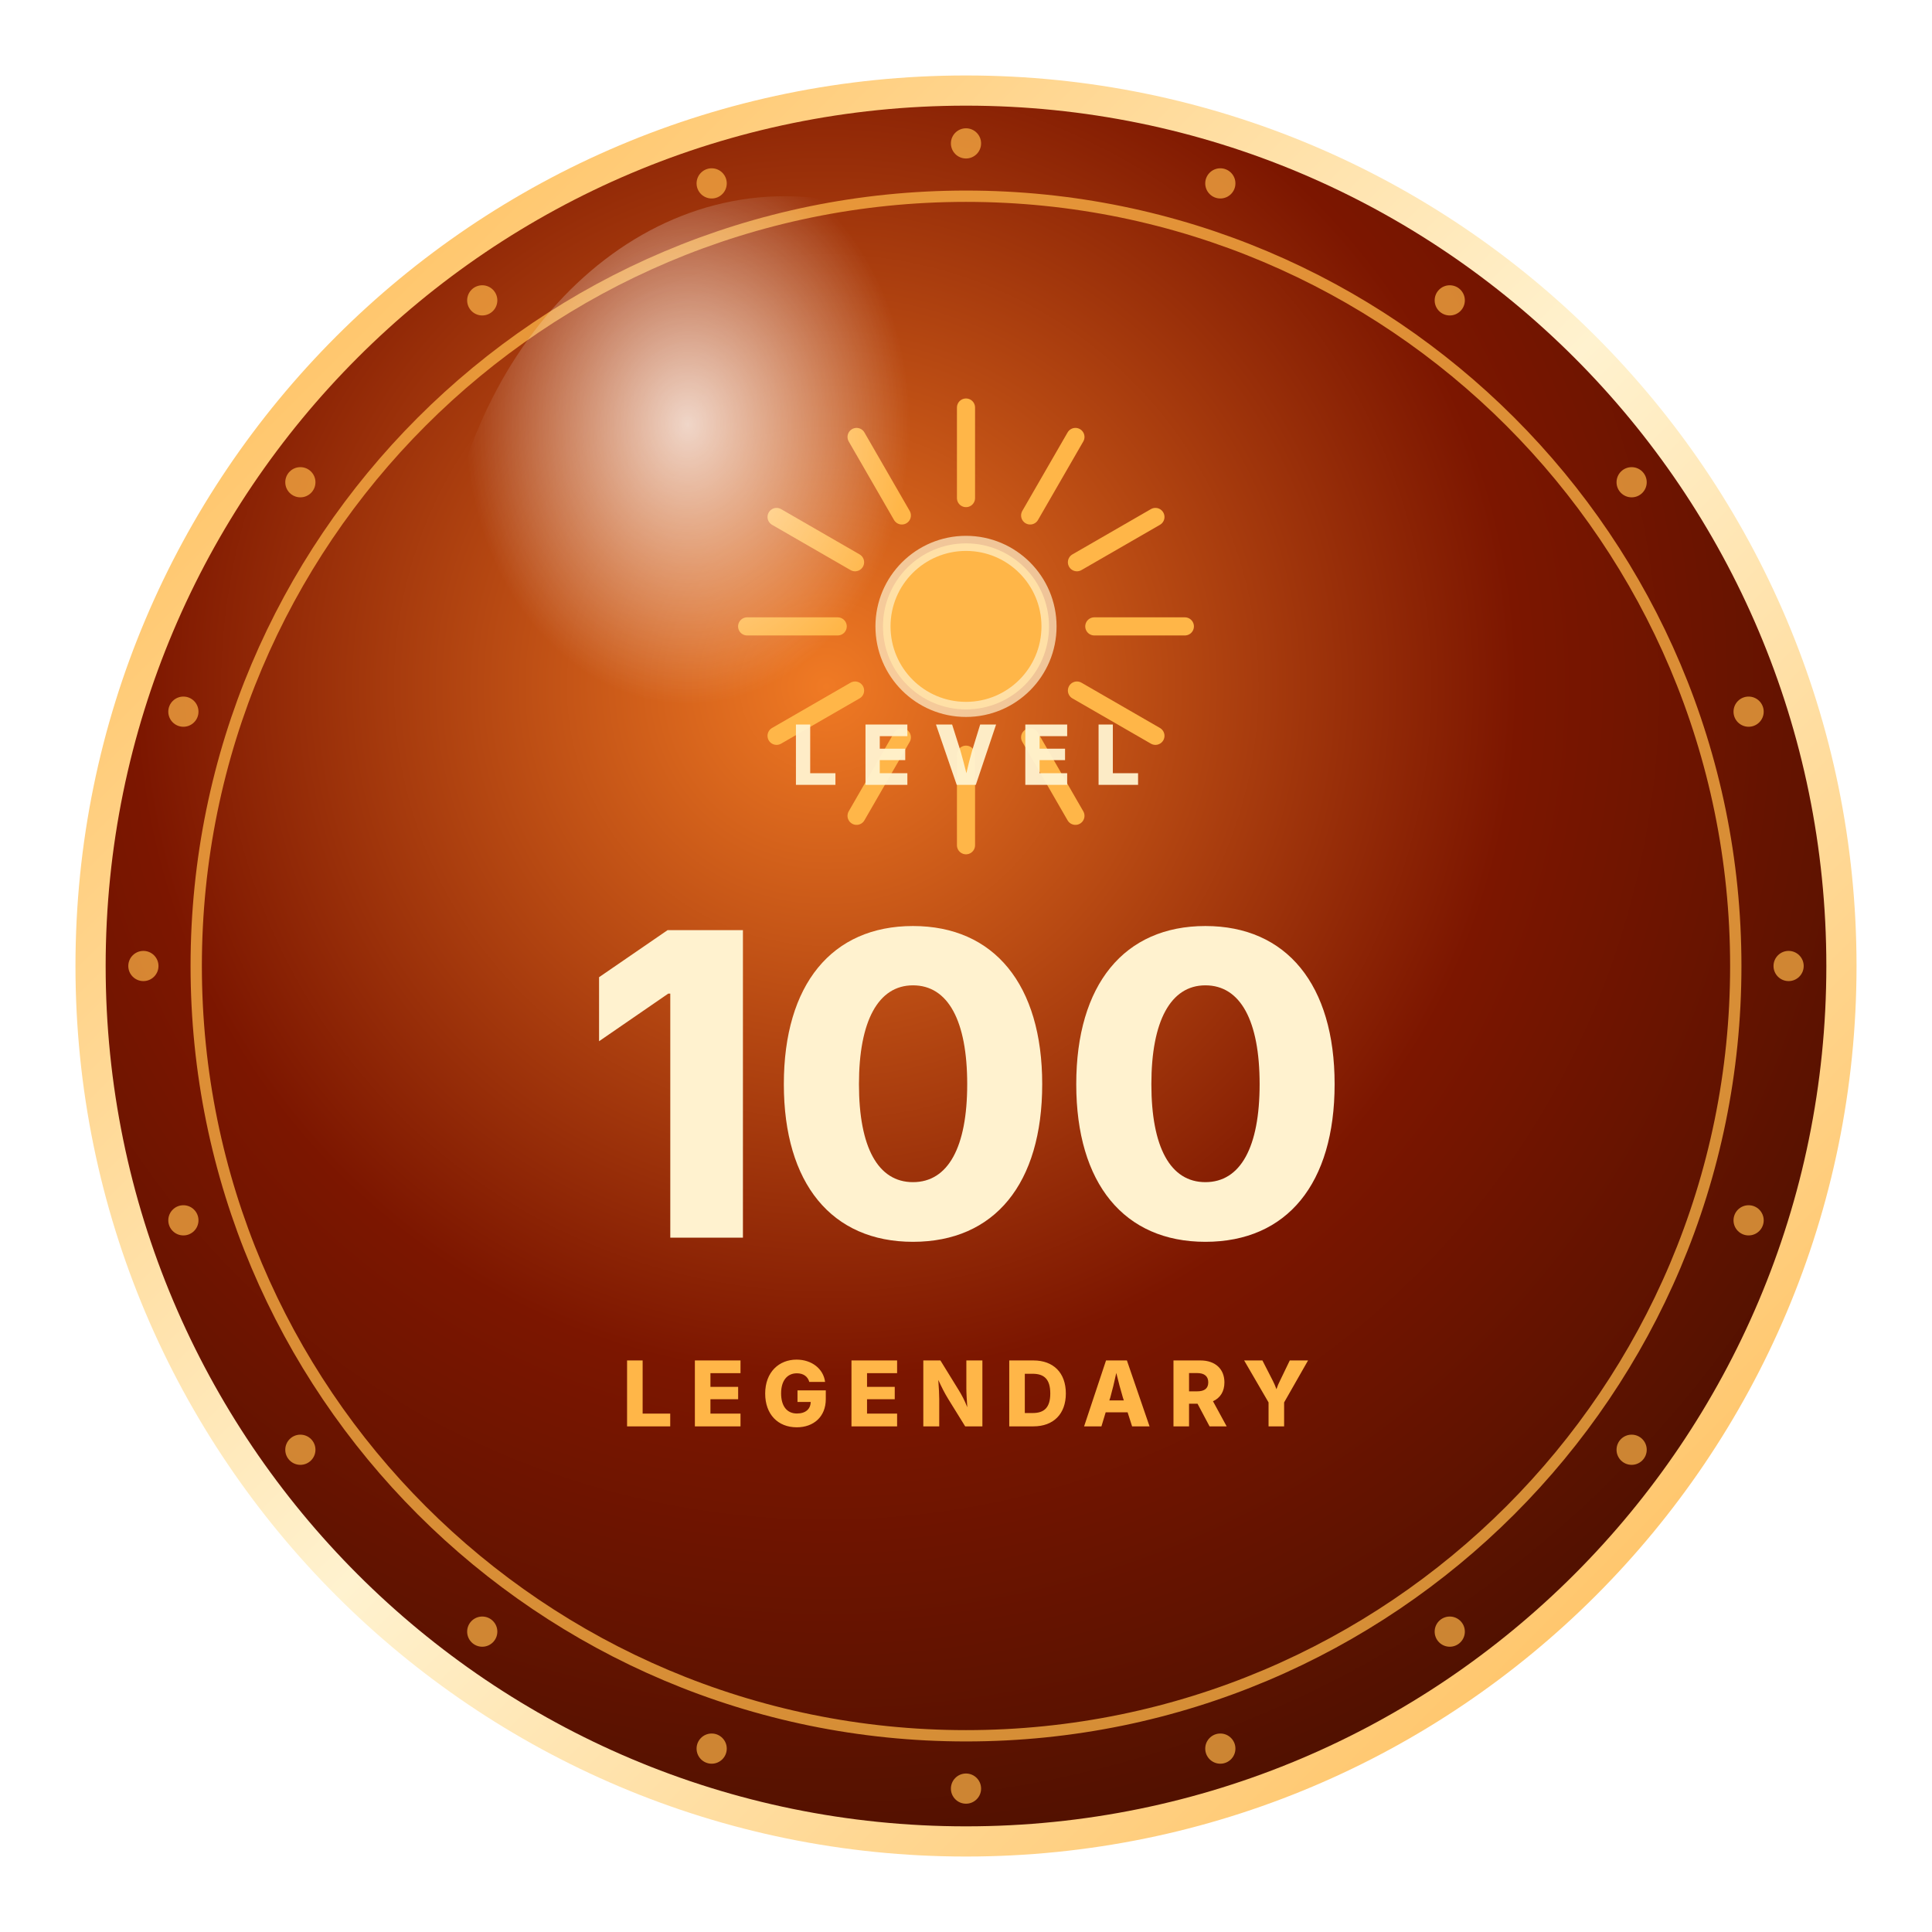
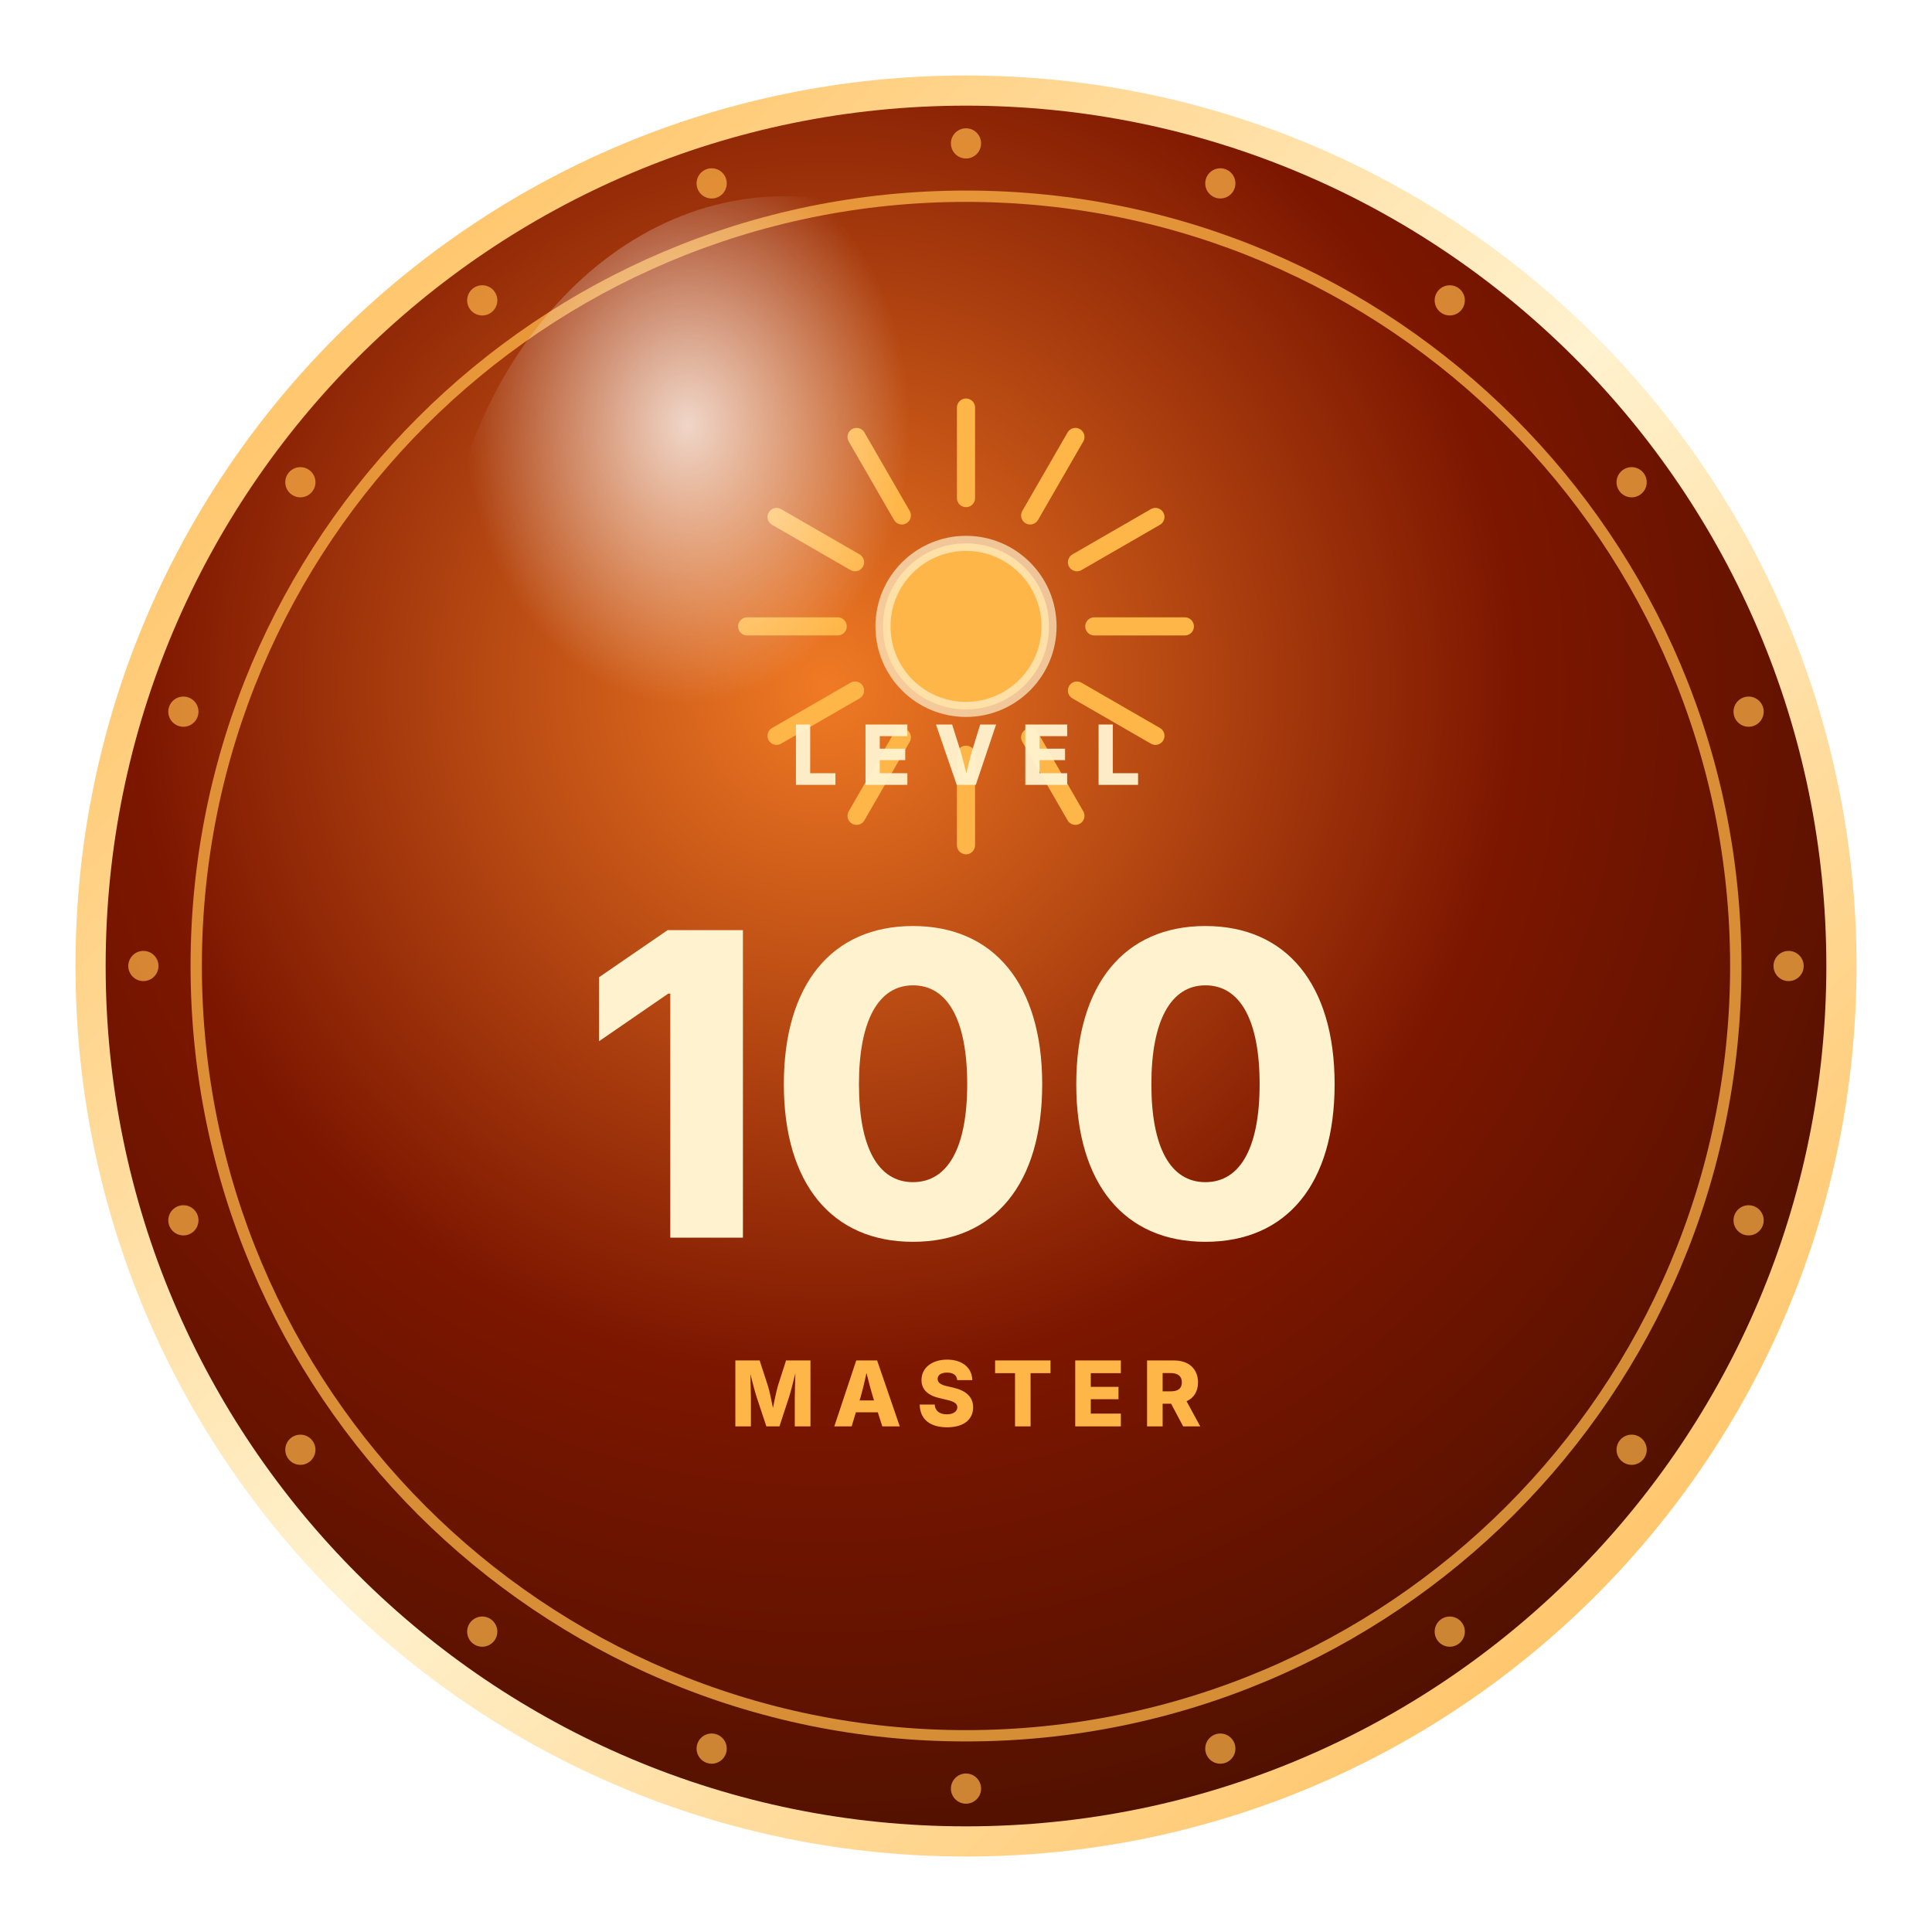
<svg xmlns="http://www.w3.org/2000/svg" viewBox="0 0 256 256" width="256" height="256" role="img" aria-label="Orb Level 100">
  <defs>
    <radialGradient id="o" cx="42%" cy="34%" r="72%">
      <stop offset="0%" stop-color="#f07a24" />
      <stop offset="55%" stop-color="#7c1600" />
      <stop offset="100%" stop-color="#4a1000" />
    </radialGradient>
    <radialGradient id="s" cx="36%" cy="26%" r="32%">
      <stop offset="0%" stop-color="#ffffff" stop-opacity="0.9" />
      <stop offset="100%" stop-color="#ffffff" stop-opacity="0" />
    </radialGradient>
    <linearGradient id="r" x1="0%" y1="0%" x2="100%" y2="100%">
      <stop offset="0%" stop-color="#ffb648" />
      <stop offset="50%" stop-color="#fff2cf" />
      <stop offset="100%" stop-color="#ffb648" />
    </linearGradient>
  </defs>
  <circle cx="128" cy="128" r="116" fill="url(#o)" stroke="url(#r)" stroke-width="4" />
  <circle cx="128" cy="128" r="102" fill="none" stroke="#ffb648" stroke-width="1.5" stroke-opacity="0.75" />
  <circle cx="128.0" cy="19.0" r="2" fill="#ffb648" opacity="0.7" />
  <circle cx="161.7" cy="24.3" r="2" fill="#ffb648" opacity="0.7" />
  <circle cx="192.1" cy="39.8" r="2" fill="#ffb648" opacity="0.7" />
  <circle cx="216.2" cy="63.9" r="2" fill="#ffb648" opacity="0.7" />
  <circle cx="231.7" cy="94.3" r="2" fill="#ffb648" opacity="0.7" />
  <circle cx="237.0" cy="128.0" r="2" fill="#ffb648" opacity="0.7" />
  <circle cx="231.7" cy="161.7" r="2" fill="#ffb648" opacity="0.7" />
  <circle cx="216.2" cy="192.1" r="2" fill="#ffb648" opacity="0.7" />
  <circle cx="192.1" cy="216.2" r="2" fill="#ffb648" opacity="0.7" />
  <circle cx="161.7" cy="231.7" r="2" fill="#ffb648" opacity="0.7" />
  <circle cx="128.0" cy="237.0" r="2" fill="#ffb648" opacity="0.7" />
  <circle cx="94.3" cy="231.7" r="2" fill="#ffb648" opacity="0.7" />
  <circle cx="63.9" cy="216.2" r="2" fill="#ffb648" opacity="0.7" />
  <circle cx="39.8" cy="192.1" r="2" fill="#ffb648" opacity="0.7" />
  <circle cx="24.3" cy="161.7" r="2" fill="#ffb648" opacity="0.7" />
  <circle cx="19.0" cy="128.0" r="2" fill="#ffb648" opacity="0.7" />
  <circle cx="24.3" cy="94.3" r="2" fill="#ffb648" opacity="0.7" />
  <circle cx="39.8" cy="63.9" r="2" fill="#ffb648" opacity="0.7" />
  <circle cx="63.9" cy="39.8" r="2" fill="#ffb648" opacity="0.7" />
  <circle cx="94.3" cy="24.3" r="2" fill="#ffb648" opacity="0.7" />
  <g>
    <circle cx="128" cy="83" r="11" fill="#ffb648" stroke="#fff2cf" stroke-width="2" stroke-opacity="0.7" />
    <path d="M145.0 83.0 L157.0 83.0" stroke="#ffb648" stroke-width="2.4" stroke-linecap="round" />
    <path d="M142.7 91.5 L153.1 97.5" stroke="#ffb648" stroke-width="2.4" stroke-linecap="round" />
    <path d="M136.5 97.7 L142.5 108.1" stroke="#ffb648" stroke-width="2.4" stroke-linecap="round" />
    <path d="M128.0 100.0 L128.0 112.0" stroke="#ffb648" stroke-width="2.4" stroke-linecap="round" />
    <path d="M119.5 97.7 L113.5 108.1" stroke="#ffb648" stroke-width="2.4" stroke-linecap="round" />
    <path d="M113.3 91.5 L102.9 97.5" stroke="#ffb648" stroke-width="2.4" stroke-linecap="round" />
    <path d="M111.0 83.0 L99.0 83.0" stroke="#ffb648" stroke-width="2.4" stroke-linecap="round" />
    <path d="M113.3 74.5 L102.9 68.5" stroke="#ffb648" stroke-width="2.4" stroke-linecap="round" />
    <path d="M119.5 68.3 L113.5 57.9" stroke="#ffb648" stroke-width="2.4" stroke-linecap="round" />
    <path d="M128.0 66.0 L128.0 54.0" stroke="#ffb648" stroke-width="2.4" stroke-linecap="round" />
    <path d="M136.5 68.3 L142.5 57.9" stroke="#ffb648" stroke-width="2.4" stroke-linecap="round" />
    <path d="M142.7 74.5 L153.1 68.5" stroke="#ffb648" stroke-width="2.4" stroke-linecap="round" />
  </g>
  <ellipse cx="104" cy="84" rx="46" ry="58" fill="url(#s)" opacity="0.85" />
  <text x="128" y="104" text-anchor="middle" fill="#fff2cf" font-family="Inter, Arial, sans-serif" font-size="11" font-weight="800" letter-spacing="3" opacity="0.95">LEVEL</text>
  <text x="128" y="164" text-anchor="middle" fill="#fff2cf" font-family="Inter, Arial, sans-serif" font-size="56" font-weight="800">100</text>
-   <text x="128" y="189" text-anchor="middle" fill="#ffb648" font-family="Inter, Arial, sans-serif" font-size="12" font-weight="800" letter-spacing="2.2">LEGENDARY</text>
+   <text x="128" y="189" text-anchor="middle" fill="#ffb648" font-family="Inter, Arial, sans-serif" font-size="12" font-weight="800" letter-spacing="2.2">MASTER</text>
</svg>
